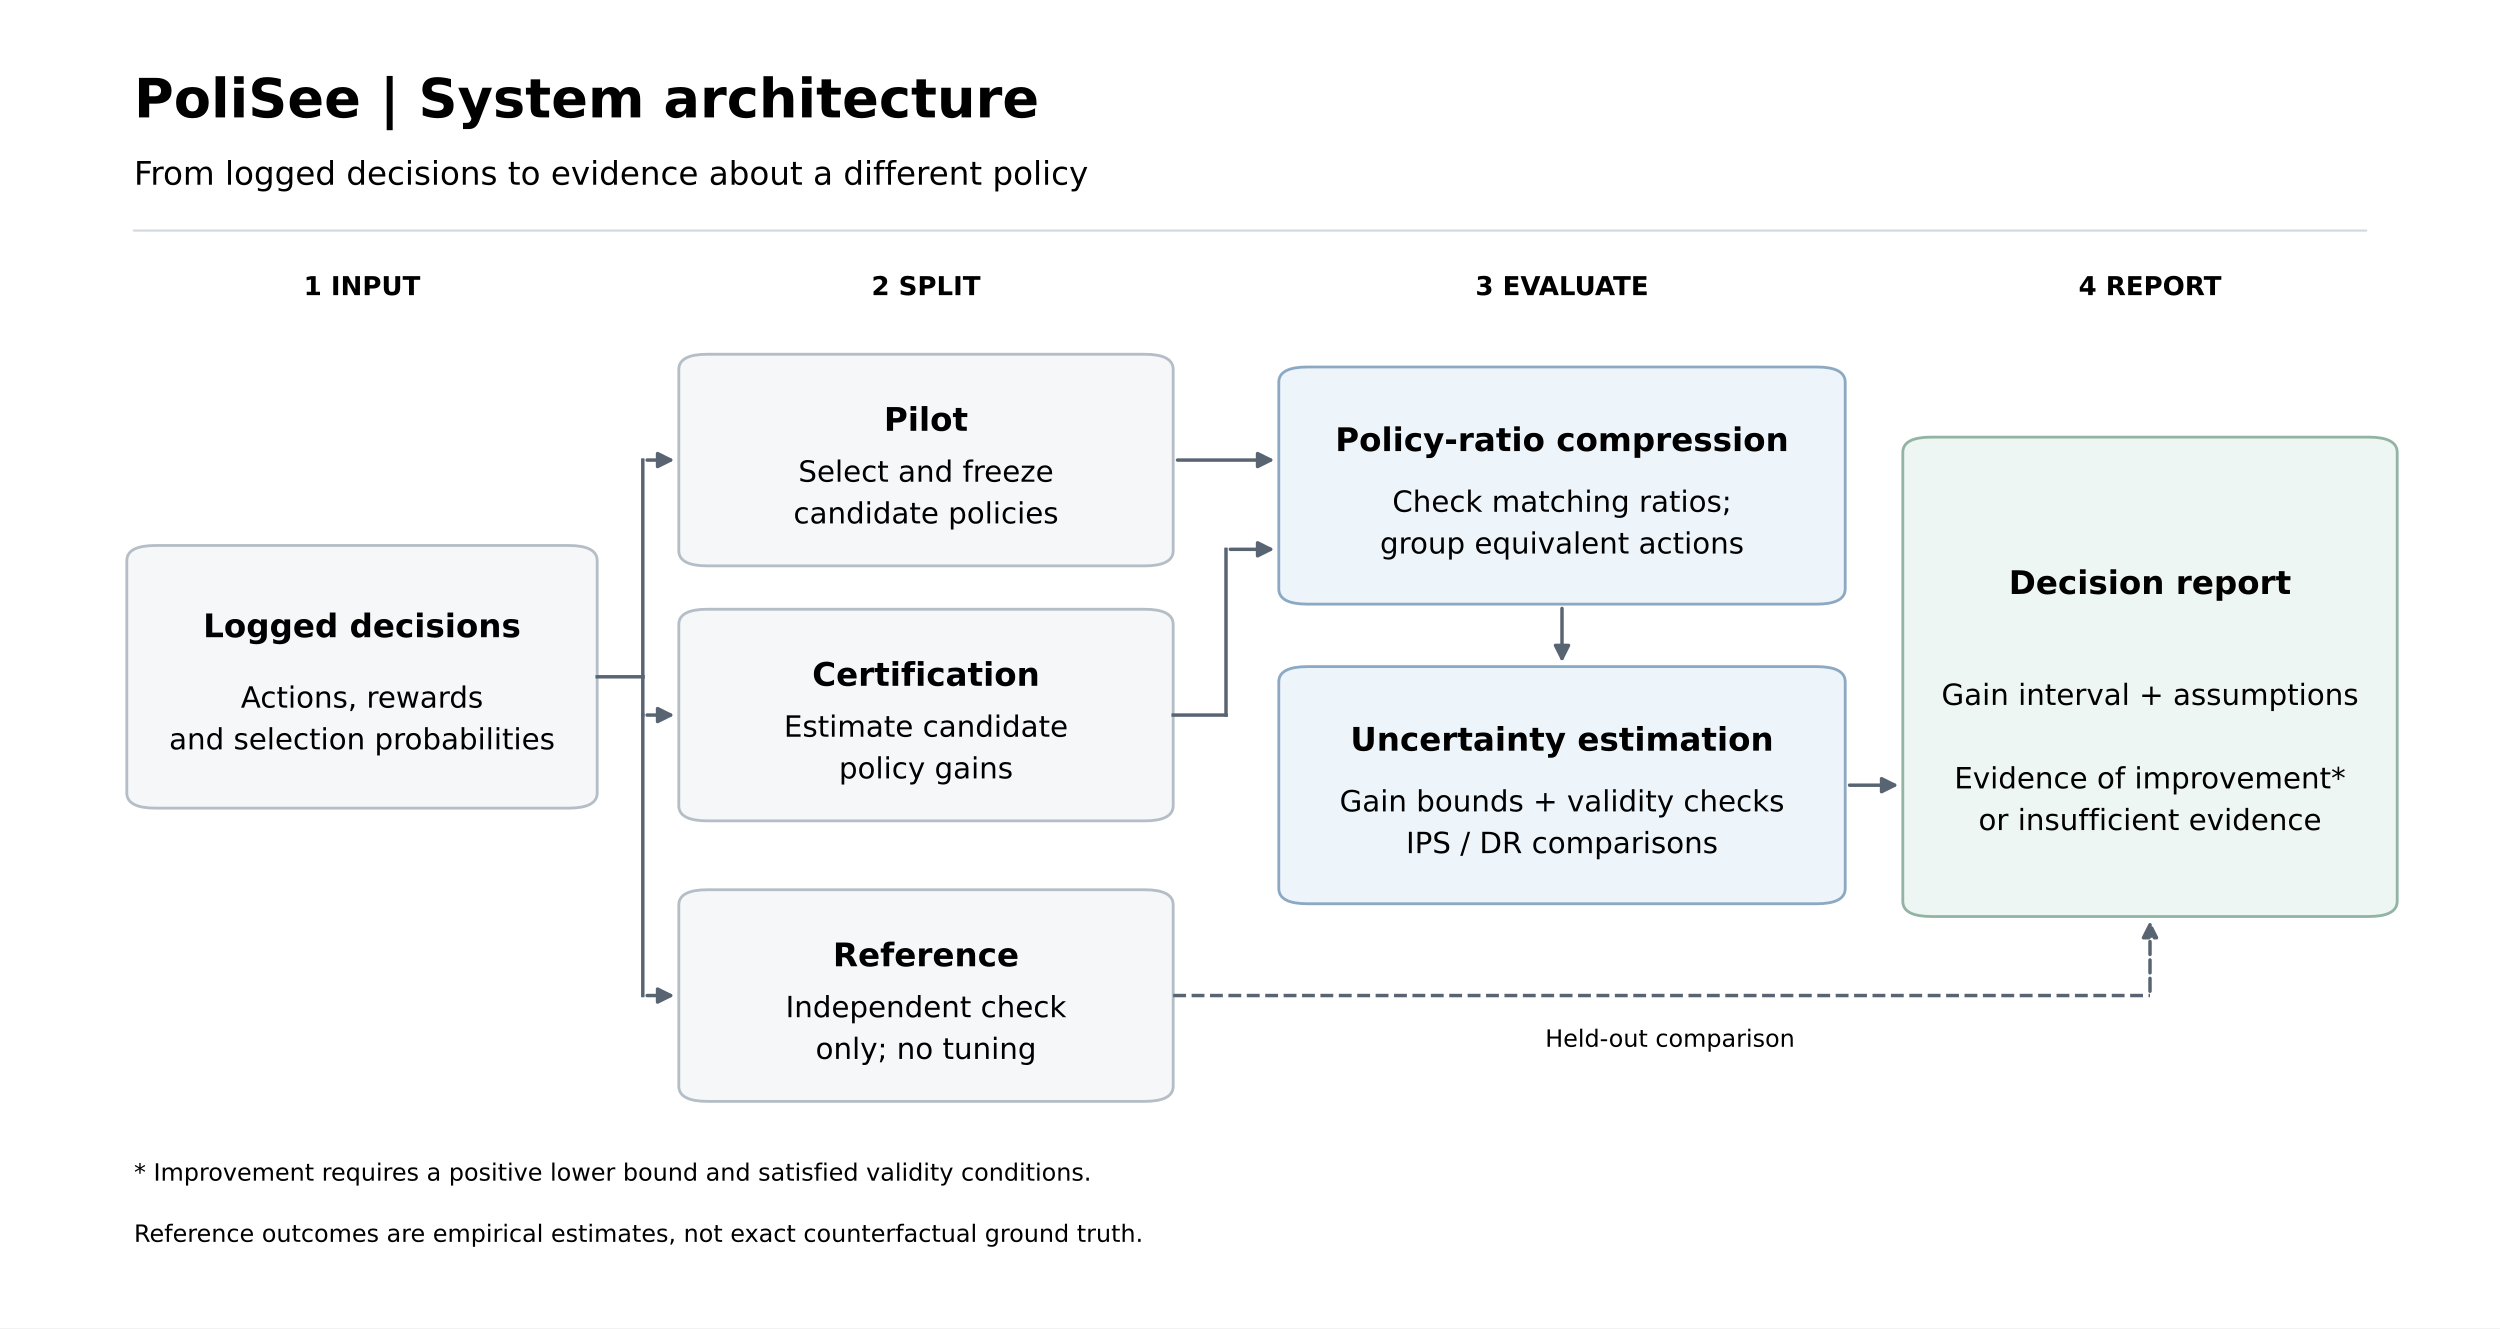
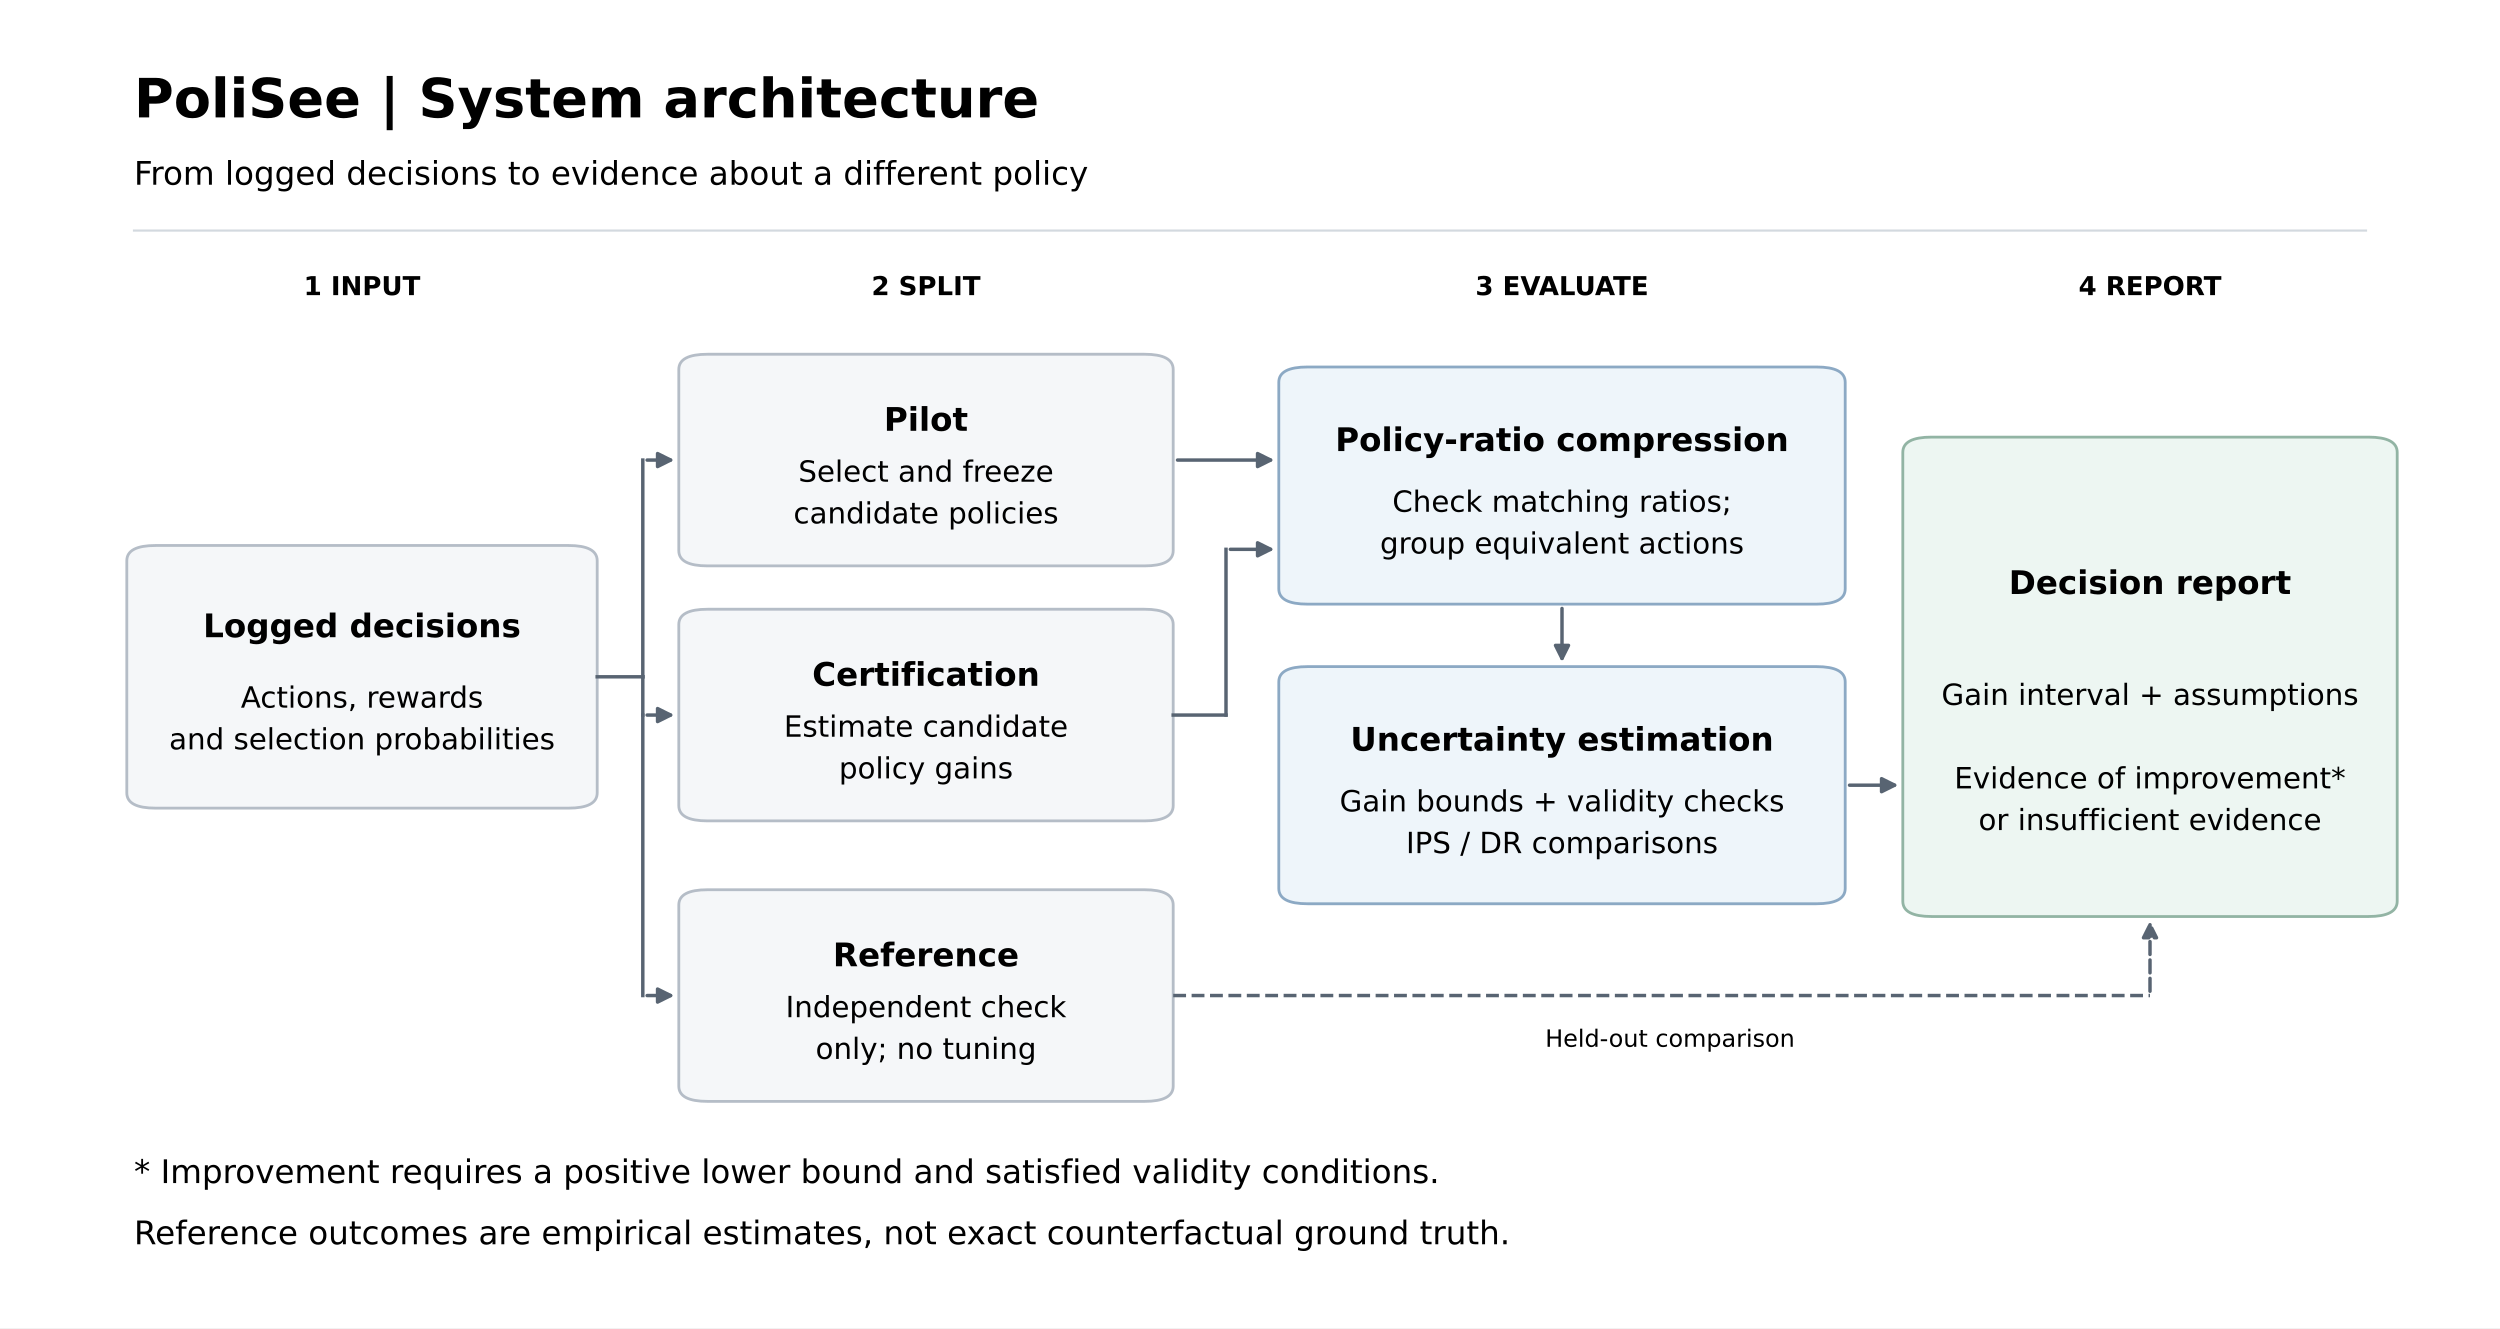
<svg xmlns="http://www.w3.org/2000/svg" width="1152pt" height="612pt" viewBox="0 0 1152 612" version="1.1">
  <defs>
    <style type="text/css">*{stroke-linejoin: round; stroke-linecap: butt}</style>
  </defs>
  <g id="figure_1">
    <g id="patch_1">
      <path d="M 0 612  L 1152 612  L 1152 0  L 0 0  z " style="fill: #ffffff" />
    </g>
    <g id="axes_1">
      <g id="patch_2">
-         <path d="M 71.7 372.39  L 261.919 372.39  Q 275.19 372.39 275.19 365.34  L 275.19 258.411  Q 275.19 251.361 261.919 251.361  L 71.7 251.361  Q 58.429 251.361 58.429 258.411  L 58.429 365.34  Q 58.429 372.39 71.7 372.39  z " clip-path="url(#pedf57a3836)" style="fill: #f5f7f9; stroke: #b5bdc7; stroke-width: 1.3; stroke-linejoin: miter" />
+         <path d="M 71.7 372.39  L 261.919 372.39  Q 275.19 372.39 275.19 365.34  L 275.19 258.411  Q 275.19 251.361 261.919 251.361  L 71.7 251.361  Q 58.429 251.361 58.429 258.411  L 58.429 365.34  Q 58.429 372.39 71.7 372.39  z " clip-path="url(#p28ebfcbefd)" style="fill: #f5f7f9; stroke: #b5bdc7; stroke-width: 1.3; stroke-linejoin: miter" />
      </g>
      <g id="patch_3">
-         <path d="M 326.062 260.761  L 527.34 260.761  Q 540.611 260.761 540.611 253.711  L 540.611 170.283  Q 540.611 163.233 527.34 163.233  L 326.062 163.233  Q 312.791 163.233 312.791 170.283  L 312.791 253.711  Q 312.791 260.761 326.062 260.761  z " clip-path="url(#pedf57a3836)" style="fill: #f5f7f9; stroke: #b5bdc7; stroke-width: 1.3; stroke-linejoin: miter" />
+         <path d="M 326.062 260.761  L 527.34 260.761  Q 540.611 260.761 540.611 253.711  L 540.611 170.283  Q 540.611 163.233 527.34 163.233  L 326.062 163.233  Q 312.791 163.233 312.791 170.283  L 312.791 253.711  Q 312.791 260.761 326.062 260.761  z " clip-path="url(#p28ebfcbefd)" style="fill: #f5f7f9; stroke: #b5bdc7; stroke-width: 1.3; stroke-linejoin: miter" />
      </g>
      <g id="patch_4">
-         <path d="M 326.062 378.265  L 527.34 378.265  Q 540.611 378.265 540.611 371.215  L 540.611 287.787  Q 540.611 280.737 527.34 280.737  L 326.062 280.737  Q 312.791 280.737 312.791 287.787  L 312.791 371.215  Q 312.791 378.265 326.062 378.265  z " clip-path="url(#pedf57a3836)" style="fill: #f5f7f9; stroke: #b5bdc7; stroke-width: 1.3; stroke-linejoin: miter" />
+         <path d="M 326.062 378.265  L 527.34 378.265  Q 540.611 378.265 540.611 371.215  L 540.611 287.787  Q 540.611 280.737 527.34 280.737  L 326.062 280.737  Q 312.791 280.737 312.791 287.787  L 312.791 371.215  Q 312.791 378.265 326.062 378.265  z " clip-path="url(#p28ebfcbefd)" style="fill: #f5f7f9; stroke: #b5bdc7; stroke-width: 1.3; stroke-linejoin: miter" />
      </g>
      <g id="patch_5">
-         <path d="M 326.062 507.519  L 527.34 507.519  Q 540.611 507.519 540.611 500.469  L 540.611 417.041  Q 540.611 409.991 527.34 409.991  L 326.062 409.991  Q 312.791 409.991 312.791 417.041  L 312.791 500.469  Q 312.791 507.519 326.062 507.519  z " clip-path="url(#pedf57a3836)" style="fill: #f5f7f9; stroke: #b5bdc7; stroke-width: 1.3; stroke-linejoin: miter" />
+         <path d="M 326.062 507.519  L 527.34 507.519  Q 540.611 507.519 540.611 500.469  L 540.611 417.041  Q 540.611 409.991 527.34 409.991  L 326.062 409.991  Q 312.791 409.991 312.791 417.041  L 312.791 500.469  Q 312.791 507.519 326.062 507.519  z " clip-path="url(#p28ebfcbefd)" style="fill: #f5f7f9; stroke: #b5bdc7; stroke-width: 1.3; stroke-linejoin: miter" />
      </g>
      <g id="patch_6">
-         <path d="M 298.199 211.997  Q 304.496 211.997 309.004 211.997  " clip-path="url(#pedf57a3836)" style="fill: none; stroke: #586472; stroke-width: 1.6; stroke-linecap: round" />
-         <path d="M 303.004 208.997  L 309.004 211.997  L 303.004 214.997  z " clip-path="url(#pedf57a3836)" style="fill: #586472; stroke: #586472; stroke-width: 1.6; stroke-linecap: round" />
+         <path d="M 298.199 211.997  Q 304.496 211.997 309.004 211.997  " clip-path="url(#p28ebfcbefd)" style="fill: none; stroke: #586472; stroke-width: 1.6; stroke-linecap: round" />
+         <path d="M 303.004 208.997  L 309.004 211.997  L 303.004 214.997  z " clip-path="url(#p28ebfcbefd)" style="fill: #586472; stroke: #586472; stroke-width: 1.6; stroke-linecap: round" />
      </g>
      <g id="patch_7">
-         <path d="M 298.199 329.501  Q 304.496 329.501 309.004 329.501  " clip-path="url(#pedf57a3836)" style="fill: none; stroke: #586472; stroke-width: 1.6; stroke-linecap: round" />
-         <path d="M 303.004 326.501  L 309.004 329.501  L 303.004 332.501  z " clip-path="url(#pedf57a3836)" style="fill: #586472; stroke: #586472; stroke-width: 1.6; stroke-linecap: round" />
+         <path d="M 298.199 329.501  Q 304.496 329.501 309.004 329.501  " clip-path="url(#p28ebfcbefd)" style="fill: none; stroke: #586472; stroke-width: 1.6; stroke-linecap: round" />
+         <path d="M 303.004 326.501  L 309.004 329.501  L 303.004 332.501  z " clip-path="url(#p28ebfcbefd)" style="fill: #586472; stroke: #586472; stroke-width: 1.6; stroke-linecap: round" />
      </g>
      <g id="patch_8">
-         <path d="M 298.199 458.755  Q 304.496 458.755 309.004 458.755  " clip-path="url(#pedf57a3836)" style="fill: none; stroke: #586472; stroke-width: 1.6; stroke-linecap: round" />
-         <path d="M 303.004 455.755  L 309.004 458.755  L 303.004 461.755  z " clip-path="url(#pedf57a3836)" style="fill: #586472; stroke: #586472; stroke-width: 1.6; stroke-linecap: round" />
+         <path d="M 298.199 458.755  Q 304.496 458.755 309.004 458.755  " clip-path="url(#p28ebfcbefd)" style="fill: none; stroke: #586472; stroke-width: 1.6; stroke-linecap: round" />
+         <path d="M 303.004 455.755  L 309.004 458.755  L 303.004 461.755  z " clip-path="url(#p28ebfcbefd)" style="fill: #586472; stroke: #586472; stroke-width: 1.6; stroke-linecap: round" />
      </g>
      <g id="patch_9">
-         <path d="M 602.542 278.387  L 836.997 278.387  Q 850.268 278.387 850.268 271.336  L 850.268 176.158  Q 850.268 169.108 836.997 169.108  L 602.542 169.108  Q 589.271 169.108 589.271 176.158  L 589.271 271.336  Q 589.271 278.387 602.542 278.387  z " clip-path="url(#pedf57a3836)" style="fill: #eef5fa; stroke: #8ca9c4; stroke-width: 1.3; stroke-linejoin: miter" />
+         <path d="M 602.542 278.387  L 836.997 278.387  Q 850.268 278.387 850.268 271.336  L 850.268 176.158  Q 850.268 169.108 836.997 169.108  L 602.542 169.108  Q 589.271 169.108 589.271 176.158  L 589.271 271.336  Q 589.271 278.387 602.542 278.387  z " clip-path="url(#p28ebfcbefd)" style="fill: #eef5fa; stroke: #8ca9c4; stroke-width: 1.3; stroke-linejoin: miter" />
      </g>
      <g id="patch_10">
-         <path d="M 602.542 416.454  L 836.997 416.454  Q 850.268 416.454 850.268 409.404  L 850.268 314.225  Q 850.268 307.175 836.997 307.175  L 602.542 307.175  Q 589.271 307.175 589.271 314.225  L 589.271 409.404  Q 589.271 416.454 602.542 416.454  z " clip-path="url(#pedf57a3836)" style="fill: #eef5fa; stroke: #8ca9c4; stroke-width: 1.3; stroke-linejoin: miter" />
+         <path d="M 602.542 416.454  L 836.997 416.454  Q 850.268 416.454 850.268 409.404  L 850.268 314.225  Q 850.268 307.175 836.997 307.175  L 602.542 307.175  Q 589.271 307.175 589.271 314.225  L 589.271 409.404  Q 589.271 416.454 602.542 416.454  z " clip-path="url(#p28ebfcbefd)" style="fill: #eef5fa; stroke: #8ca9c4; stroke-width: 1.3; stroke-linejoin: miter" />
      </g>
      <g id="patch_11">
-         <path d="M 542.609 211.997  Q 564.939 211.997 585.48 211.997  " clip-path="url(#pedf57a3836)" style="fill: none; stroke: #586472; stroke-width: 1.6; stroke-linecap: round" />
-         <path d="M 579.48 208.997  L 585.48 211.997  L 579.48 214.997  z " clip-path="url(#pedf57a3836)" style="fill: #586472; stroke: #586472; stroke-width: 1.6; stroke-linecap: round" />
+         <path d="M 542.609 211.997  Q 564.939 211.997 585.48 211.997  " clip-path="url(#p28ebfcbefd)" style="fill: none; stroke: #586472; stroke-width: 1.6; stroke-linecap: round" />
+         <path d="M 579.48 208.997  L 585.48 211.997  L 579.48 214.997  z " clip-path="url(#p28ebfcbefd)" style="fill: #586472; stroke: #586472; stroke-width: 1.6; stroke-linecap: round" />
      </g>
      <g id="patch_12">
-         <path d="M 566.94 253.123  Q 577.106 253.123 585.484 253.123  " clip-path="url(#pedf57a3836)" style="fill: none; stroke: #586472; stroke-width: 1.6; stroke-linecap: round" />
-         <path d="M 579.484 250.123  L 585.484 253.123  L 579.484 256.123  z " clip-path="url(#pedf57a3836)" style="fill: #586472; stroke: #586472; stroke-width: 1.6; stroke-linecap: round" />
+         <path d="M 566.94 253.123  Q 577.106 253.123 585.484 253.123  " clip-path="url(#p28ebfcbefd)" style="fill: none; stroke: #586472; stroke-width: 1.6; stroke-linecap: round" />
+         <path d="M 579.484 250.123  L 585.484 253.123  L 579.484 256.123  z " clip-path="url(#p28ebfcbefd)" style="fill: #586472; stroke: #586472; stroke-width: 1.6; stroke-linecap: round" />
      </g>
      <g id="patch_13">
-         <path d="M 719.77 280.386  Q 719.77 292.782 719.77 303.388  " clip-path="url(#pedf57a3836)" style="fill: none; stroke: #586472; stroke-width: 1.6; stroke-linecap: round" />
-         <path d="M 722.77 297.388  L 719.77 303.388  L 716.77 297.388  z " clip-path="url(#pedf57a3836)" style="fill: #586472; stroke: #586472; stroke-width: 1.6; stroke-linecap: round" />
+         <path d="M 719.77 280.386  Q 719.77 292.782 719.77 303.388  " clip-path="url(#p28ebfcbefd)" style="fill: none; stroke: #586472; stroke-width: 1.6; stroke-linecap: round" />
+         <path d="M 722.77 297.388  L 719.77 303.388  L 716.77 297.388  z " clip-path="url(#p28ebfcbefd)" style="fill: #586472; stroke: #586472; stroke-width: 1.6; stroke-linecap: round" />
      </g>
      <g id="patch_14">
-         <path d="M 890.081 422.329  L 1091.359 422.329  Q 1104.63 422.329 1104.63 415.279  L 1104.63 208.472  Q 1104.63 201.421 1091.359 201.421  L 890.081 201.421  Q 876.81 201.421 876.81 208.472  L 876.81 415.279  Q 876.81 422.329 890.081 422.329  z " clip-path="url(#pedf57a3836)" style="fill: #edf6f2; stroke: #92b4a4; stroke-width: 1.3; stroke-linejoin: miter" />
+         <path d="M 890.081 422.329  L 1091.359 422.329  Q 1104.63 422.329 1104.63 415.279  L 1104.63 208.472  Q 1104.63 201.421 1091.359 201.421  L 890.081 201.421  Q 876.81 201.421 876.81 208.472  L 876.81 415.279  Q 876.81 422.329 890.081 422.329  z " clip-path="url(#p28ebfcbefd)" style="fill: #edf6f2; stroke: #92b4a4; stroke-width: 1.3; stroke-linejoin: miter" />
      </g>
      <g id="patch_15">
-         <path d="M 852.267 361.814  Q 863.54 361.814 873.023 361.814  " clip-path="url(#pedf57a3836)" style="fill: none; stroke: #586472; stroke-width: 1.6; stroke-linecap: round" />
-         <path d="M 867.023 358.814  L 873.023 361.814  L 867.023 364.814  z " clip-path="url(#pedf57a3836)" style="fill: #586472; stroke: #586472; stroke-width: 1.6; stroke-linecap: round" />
+         <path d="M 852.267 361.814  Q 863.54 361.814 873.023 361.814  " clip-path="url(#p28ebfcbefd)" style="fill: none; stroke: #586472; stroke-width: 1.6; stroke-linecap: round" />
+         <path d="M 867.023 358.814  L 873.023 361.814  L 867.023 364.814  z " clip-path="url(#p28ebfcbefd)" style="fill: #586472; stroke: #586472; stroke-width: 1.6; stroke-linecap: round" />
      </g>
      <g id="patch_16">
-         <path d="M 990.72 456.759  Q 990.72 440.542 990.72 426.114  " clip-path="url(#pedf57a3836)" style="fill: none; stroke-dasharray: 5.92,2.56; stroke-dashoffset: 0; stroke: #586472; stroke-width: 1.6; stroke-linecap: round" />
-         <path d="M 987.72 432.114  L 990.72 426.114  L 993.72 432.114  z " clip-path="url(#pedf57a3836)" style="fill: #586472; stroke-dasharray: 5.92,2.56; stroke-dashoffset: 0; stroke: #586472; stroke-width: 1.6; stroke-linecap: round" />
+         <path d="M 990.72 456.759  Q 990.72 440.542 990.72 426.114  " clip-path="url(#p28ebfcbefd)" style="fill: none; stroke-dasharray: 5.92,2.56; stroke-dashoffset: 0; stroke: #586472; stroke-width: 1.6; stroke-linecap: round" />
+         <path d="M 987.72 432.114  L 990.72 426.114  L 993.72 432.114  z " clip-path="url(#p28ebfcbefd)" style="fill: #586472; stroke-dasharray: 5.92,2.56; stroke-dashoffset: 0; stroke: #586472; stroke-width: 1.6; stroke-linecap: round" />
      </g>
      <g id="line2d_1">
-         <path d="M 61.747 106.243  L 1090.253 106.243  " clip-path="url(#pedf57a3836)" style="fill: none; stroke: #d3d9df; stroke-linecap: square" />
+         <path d="M 61.747 106.243  L 1090.253 106.243  " clip-path="url(#p28ebfcbefd)" style="fill: none; stroke: #d3d9df; stroke-linecap: square" />
      </g>
      <g id="line2d_2">
-         <path d="M 275.19 311.875  L 296.202 311.875  " clip-path="url(#pedf57a3836)" style="fill: none; stroke: #586472; stroke-width: 1.6; stroke-linecap: square" />
+         <path d="M 275.19 311.875  L 296.202 311.875  " clip-path="url(#p28ebfcbefd)" style="fill: none; stroke: #586472; stroke-width: 1.6; stroke-linecap: square" />
      </g>
      <g id="line2d_3">
-         <path d="M 296.202 311.875  L 296.202 211.997  " clip-path="url(#pedf57a3836)" style="fill: none; stroke: #586472; stroke-width: 1.6; stroke-linecap: square" />
+         <path d="M 296.202 311.875  L 296.202 211.997  " clip-path="url(#p28ebfcbefd)" style="fill: none; stroke: #586472; stroke-width: 1.6; stroke-linecap: square" />
      </g>
      <g id="line2d_4">
-         <path d="M 296.202 311.875  L 296.202 329.501  " clip-path="url(#pedf57a3836)" style="fill: none; stroke: #586472; stroke-width: 1.6; stroke-linecap: square" />
+         <path d="M 296.202 311.875  L 296.202 329.501  " clip-path="url(#p28ebfcbefd)" style="fill: none; stroke: #586472; stroke-width: 1.6; stroke-linecap: square" />
      </g>
      <g id="line2d_5">
-         <path d="M 296.202 329.501  L 296.202 458.755  " clip-path="url(#pedf57a3836)" style="fill: none; stroke: #586472; stroke-width: 1.6; stroke-linecap: square" />
+         <path d="M 296.202 329.501  L 296.202 458.755  " clip-path="url(#p28ebfcbefd)" style="fill: none; stroke: #586472; stroke-width: 1.6; stroke-linecap: square" />
      </g>
      <g id="line2d_6">
-         <path d="M 540.611 329.501  L 564.941 329.501  " clip-path="url(#pedf57a3836)" style="fill: none; stroke: #586472; stroke-width: 1.6; stroke-linecap: square" />
+         <path d="M 540.611 329.501  L 564.941 329.501  " clip-path="url(#p28ebfcbefd)" style="fill: none; stroke: #586472; stroke-width: 1.6; stroke-linecap: square" />
      </g>
      <g id="line2d_7">
-         <path d="M 564.941 329.501  L 564.941 253.123  " clip-path="url(#pedf57a3836)" style="fill: none; stroke: #586472; stroke-width: 1.6; stroke-linecap: square" />
+         <path d="M 564.941 329.501  L 564.941 253.123  " clip-path="url(#p28ebfcbefd)" style="fill: none; stroke: #586472; stroke-width: 1.6; stroke-linecap: square" />
      </g>
      <g id="line2d_8">
-         <path d="M 540.611 458.755  L 990.72 458.755  " clip-path="url(#pedf57a3836)" style="fill: none; stroke-dasharray: 5.92,2.56; stroke-dashoffset: 0; stroke: #586472; stroke-width: 1.6" />
+         <path d="M 540.611 458.755  L 990.72 458.755  " clip-path="url(#p28ebfcbefd)" style="fill: none; stroke-dasharray: 5.92,2.56; stroke-dashoffset: 0; stroke: #586472; stroke-width: 1.6" />
      </g>
      <g id="text_1">
        <text style="font-weight: 700; font-size: 25px; font-family: 'DejaVu Sans'; text-anchor: start" x="61.747" y="54.097" transform="rotate(-0 61.7472 54.09667)">PoliSee | System architecture</text>
      </g>
      <g id="text_2">
        <text style="font-size: 15px; font-family: 'DejaVu Sans'; text-anchor: start" x="61.747" y="85.119" transform="rotate(-0 61.7472 85.1189)">From logged decisions to evidence about a different policy</text>
      </g>
      <g id="text_3">
        <text style="font-weight: 700; font-size: 12px; font-family: 'DejaVu Sans'; text-anchor: middle" x="166.81" y="135.993" transform="rotate(-0 166.8096 135.9929)">1  INPUT</text>
      </g>
      <g id="text_4">
        <text style="font-weight: 700; font-size: 12px; font-family: 'DejaVu Sans'; text-anchor: middle" x="426.701" y="135.993" transform="rotate(-0 426.7008 135.9929)">2  SPLIT</text>
      </g>
      <g id="text_5">
        <text style="font-weight: 700; font-size: 12px; font-family: 'DejaVu Sans'; text-anchor: middle" x="719.77" y="135.993" transform="rotate(-0 719.7696 135.9929)">3  EVALUATE</text>
      </g>
      <g id="text_6">
        <text style="font-weight: 700; font-size: 12px; font-family: 'DejaVu Sans'; text-anchor: middle" x="990.72" y="135.993" transform="rotate(-0 990.72 135.9929)">4  REPORT</text>
      </g>
      <g id="text_7">
        <text style="font-weight: 700; font-size: 15px; font-family: 'DejaVu Sans'; text-anchor: middle" x="166.81" y="293.63" transform="rotate(-0 166.8096 293.6299)">Logged decisions</text>
      </g>
      <g id="text_8">
        <text style="font-size: 13.5px; font-family: 'DejaVu Sans'" transform="translate(110.9713 326.0834)">Actions, rewards</text>
        <text style="font-size: 13.5px; font-family: 'DejaVu Sans'" transform="translate(77.91843 345.3036)">and selection probabilities</text>
      </g>
      <g id="text_9">
        <text style="font-weight: 700; font-size: 15px; font-family: 'DejaVu Sans'; text-anchor: middle" x="426.701" y="198.51" transform="rotate(-0 426.7008 198.5103)">Pilot</text>
      </g>
      <g id="text_10">
        <text style="font-size: 13.5px; font-family: 'DejaVu Sans'" transform="translate(367.884 221.9749)">Select and freeze</text>
        <text style="font-size: 13.5px; font-family: 'DejaVu Sans'" transform="translate(365.626 241.1951)">candidate policies</text>
      </g>
      <g id="text_11">
        <text style="font-weight: 700; font-size: 15px; font-family: 'DejaVu Sans'; text-anchor: middle" x="426.701" y="316.014" transform="rotate(-0 426.7008 316.0143)">Certification</text>
      </g>
      <g id="text_12">
        <text style="font-size: 13.5px; font-family: 'DejaVu Sans'" transform="translate(361.2342 339.4789)">Estimate candidate</text>
        <text style="font-size: 13.5px; font-family: 'DejaVu Sans'" transform="translate(386.5921 358.6991)">policy gains</text>
      </g>
      <g id="text_13">
        <text style="font-weight: 700; font-size: 15px; font-family: 'DejaVu Sans'; text-anchor: middle" x="426.701" y="445.269" transform="rotate(-0 426.7008 445.2687)">Reference</text>
      </g>
      <g id="text_14">
        <text style="font-size: 13.5px; font-family: 'DejaVu Sans'" transform="translate(362.0063 468.7333)">Independent check</text>
        <text style="font-size: 13.5px; font-family: 'DejaVu Sans'" transform="translate(375.81 487.9535)">only; no tuning</text>
      </g>
      <g id="text_15">
        <text style="font-weight: 700; font-size: 15px; font-family: 'DejaVu Sans'; text-anchor: middle" x="719.77" y="207.852" transform="rotate(-0 719.7696 207.852)">Policy-ratio compression</text>
      </g>
      <g id="text_16">
        <text style="font-size: 13.5px; font-family: 'DejaVu Sans'" transform="translate(641.5761 235.8404)">Check matching ratios;</text>
        <text style="font-size: 13.5px; font-family: 'DejaVu Sans'" transform="translate(635.9082 255.0606)">group equivalent actions</text>
      </g>
      <g id="text_17">
        <text style="font-weight: 700; font-size: 15px; font-family: 'DejaVu Sans'; text-anchor: middle" x="719.77" y="345.919" transform="rotate(-0 719.7696 345.9192)">Uncertainty estimation</text>
      </g>
      <g id="text_18">
        <text style="font-size: 13.5px; font-family: 'DejaVu Sans'" transform="translate(617.2772 373.9076)">Gain bounds + validity checks</text>
        <text style="font-size: 13.5px; font-family: 'DejaVu Sans'" transform="translate(647.8969 393.1278)">IPS / DR comparisons</text>
      </g>
      <g id="text_19">
        <text style="font-weight: 700; font-size: 15px; font-family: 'DejaVu Sans'; text-anchor: middle" x="990.72" y="273.713" transform="rotate(-0 990.72 273.7128)">Decision report</text>
      </g>
      <g id="text_20">
        <text style="font-size: 13.5px; font-family: 'DejaVu Sans'" transform="translate(894.6211 324.8413)">Gain interval + assumptions</text>
        <text style="font-size: 13.5px; font-family: 'DejaVu Sans'" transform="translate(990.72 344.0616)" />
        <text style="font-size: 13.5px; font-family: 'DejaVu Sans'" transform="translate(900.5421 363.2818)">Evidence of improvement*</text>
        <text style="font-size: 13.5px; font-family: 'DejaVu Sans'" transform="translate(911.6807 382.502)">or insufficient evidence</text>
      </g>
      <g id="text_21">
        <text style="font-size: 11px; font-family: 'DejaVu Sans'; text-anchor: middle" x="769.536" y="482.354" transform="rotate(-0 769.536 482.3537)">Held-out comparison</text>
      </g>
      <g id="text_22">
-         <text style="font-size: 11px; font-family: 'DejaVu Sans'; text-anchor: start" x="61.747" y="544.043" transform="rotate(-0 61.7472 544.0433)">* Improvement requires a positive lower bound and satisfied validity conditions.</text>
+         <text style="font-size: 15px; font-family: 'DejaVu Sans'; text-anchor: start" x="61.747" y="545.147" transform="rotate(-0 61.7472 545.1471)">* Improvement requires a positive lower bound and satisfied validity conditions.</text>
      </g>
      <g id="text_23">
-         <text style="font-size: 11px; font-family: 'DejaVu Sans'; text-anchor: start" x="61.747" y="572.244" transform="rotate(-0 61.7472 572.2443)">Reference outcomes are empirical estimates, not exact counterfactual ground truth.</text>
+         <text style="font-size: 15px; font-family: 'DejaVu Sans'; text-anchor: start" x="61.747" y="573.348" transform="rotate(-0 61.7472 573.348)">Reference outcomes are empirical estimates, not exact counterfactual ground truth.</text>
      </g>
    </g>
  </g>
  <defs>
-     <clipPath id="pedf57a3836">
+     <clipPath id="p28ebfcbefd">
      <rect x="23.04" y="12.24" width="1105.92" height="587.52" />
    </clipPath>
  </defs>
</svg>
